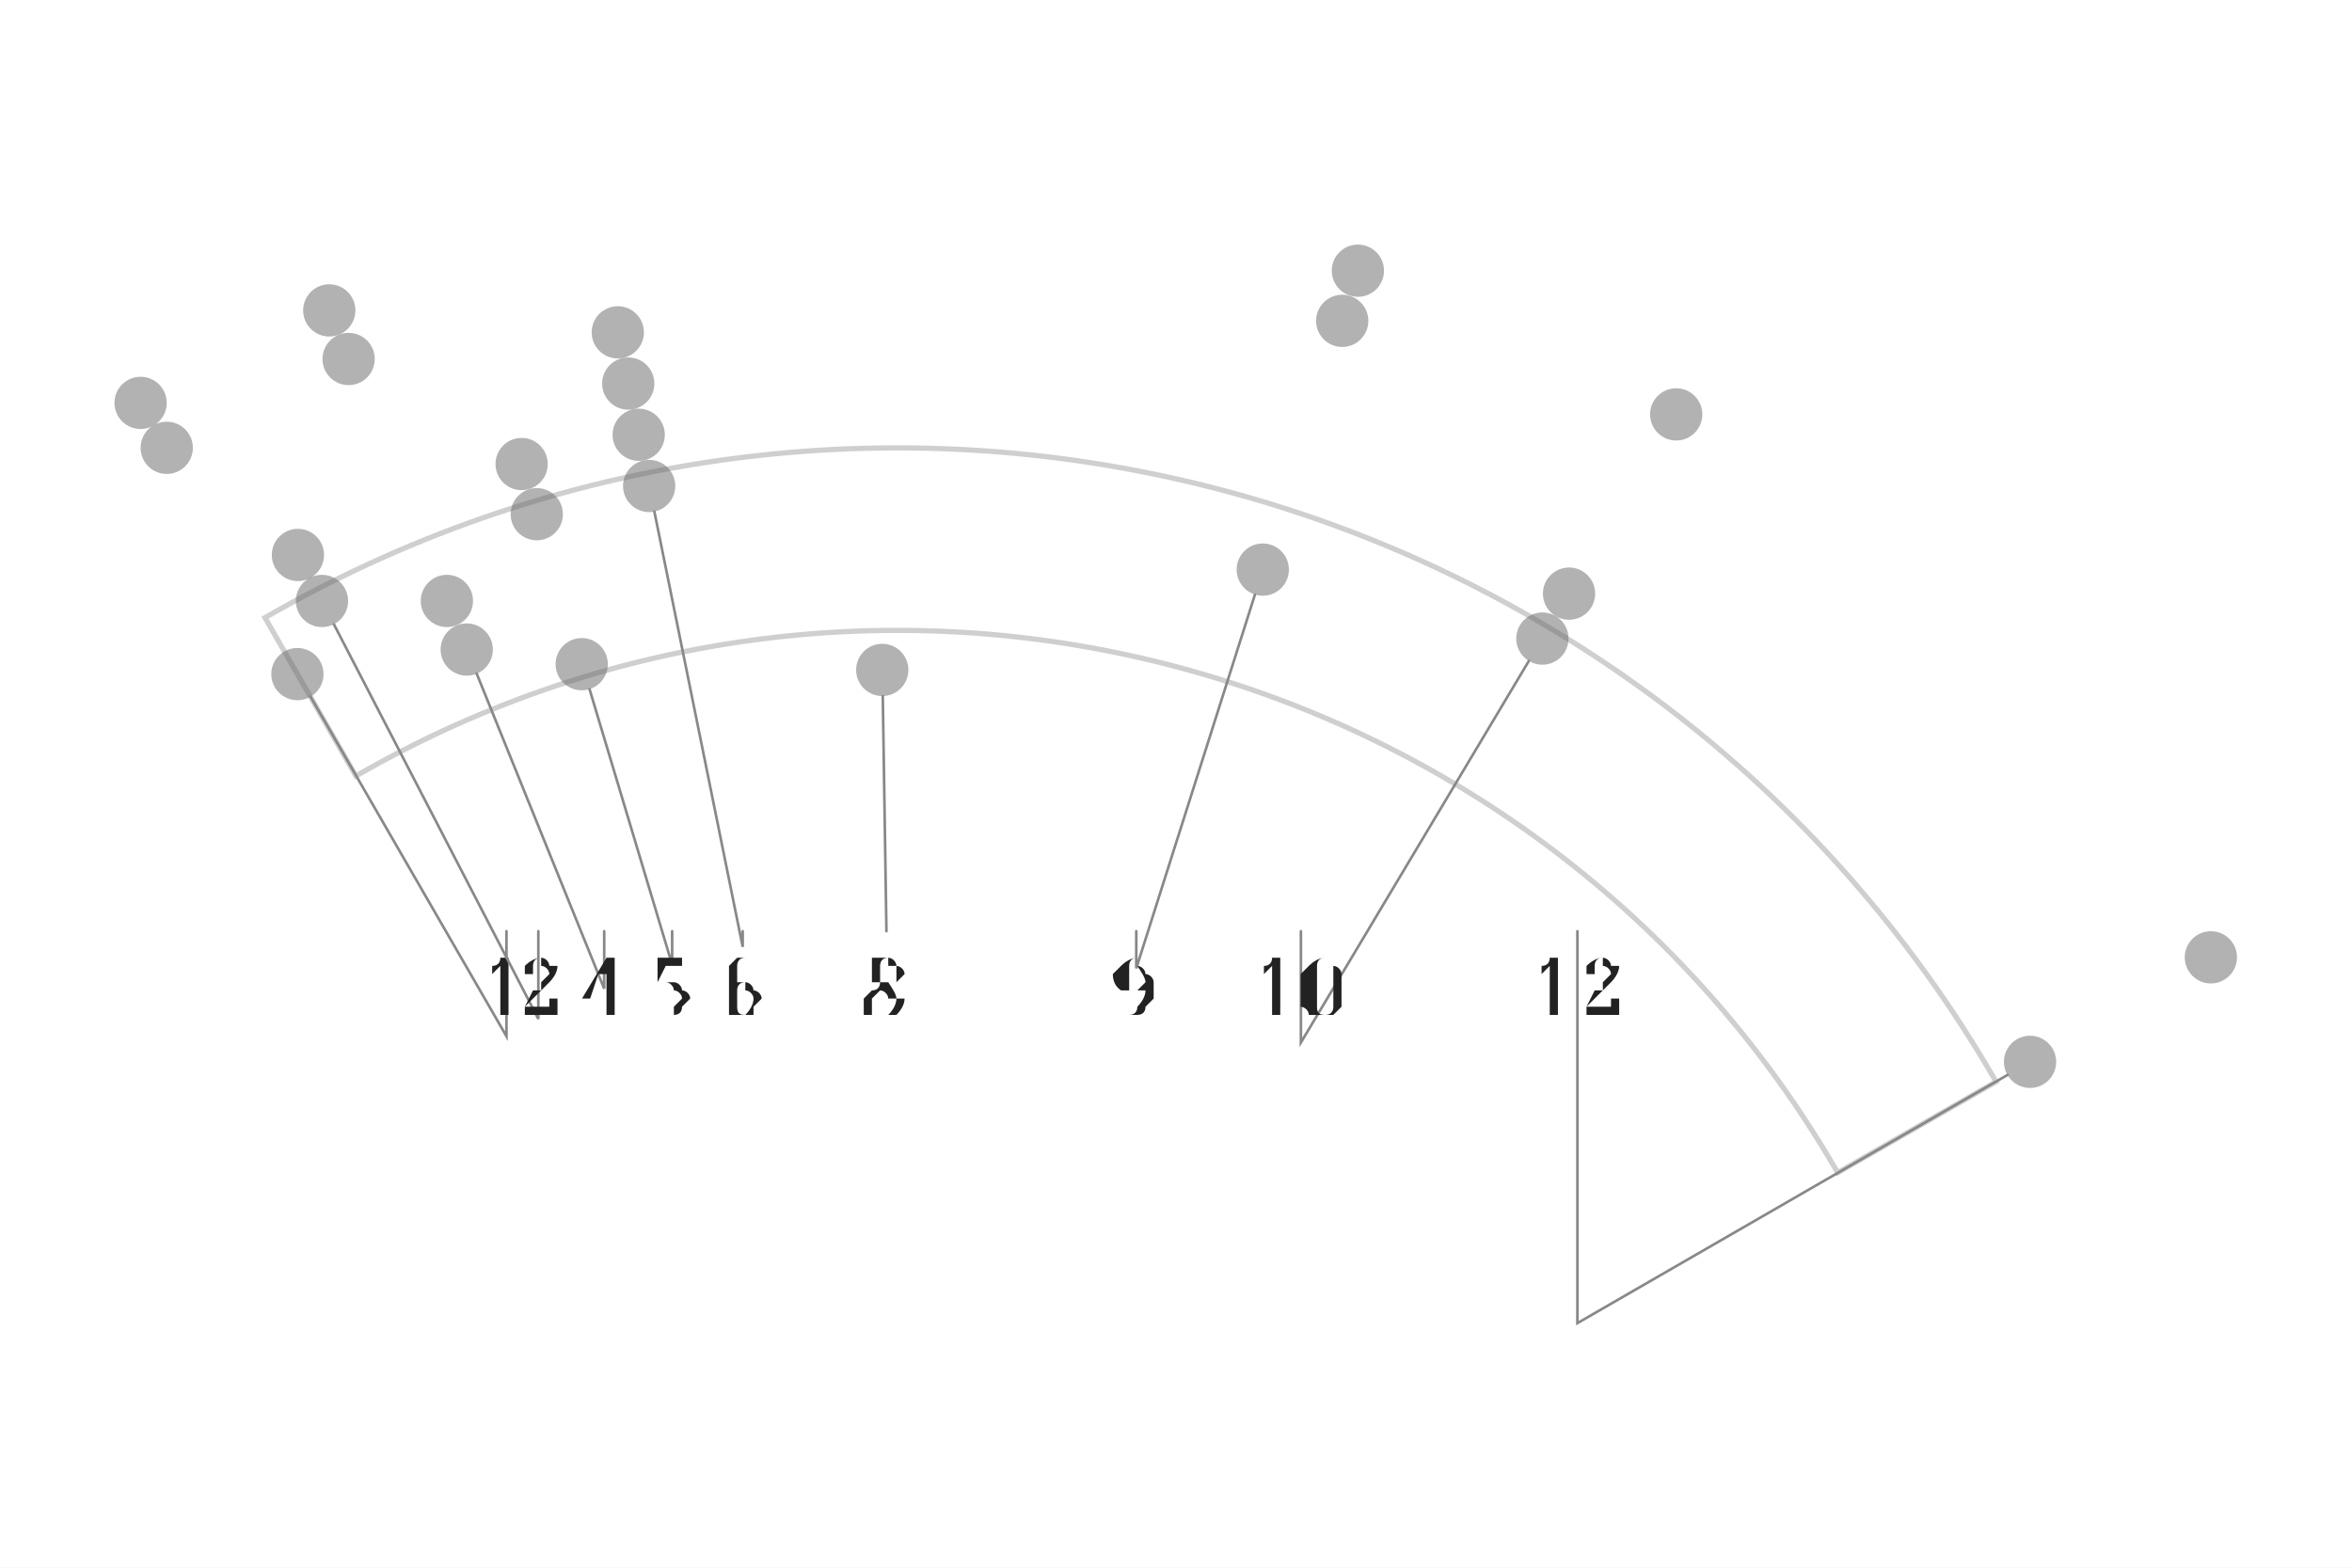
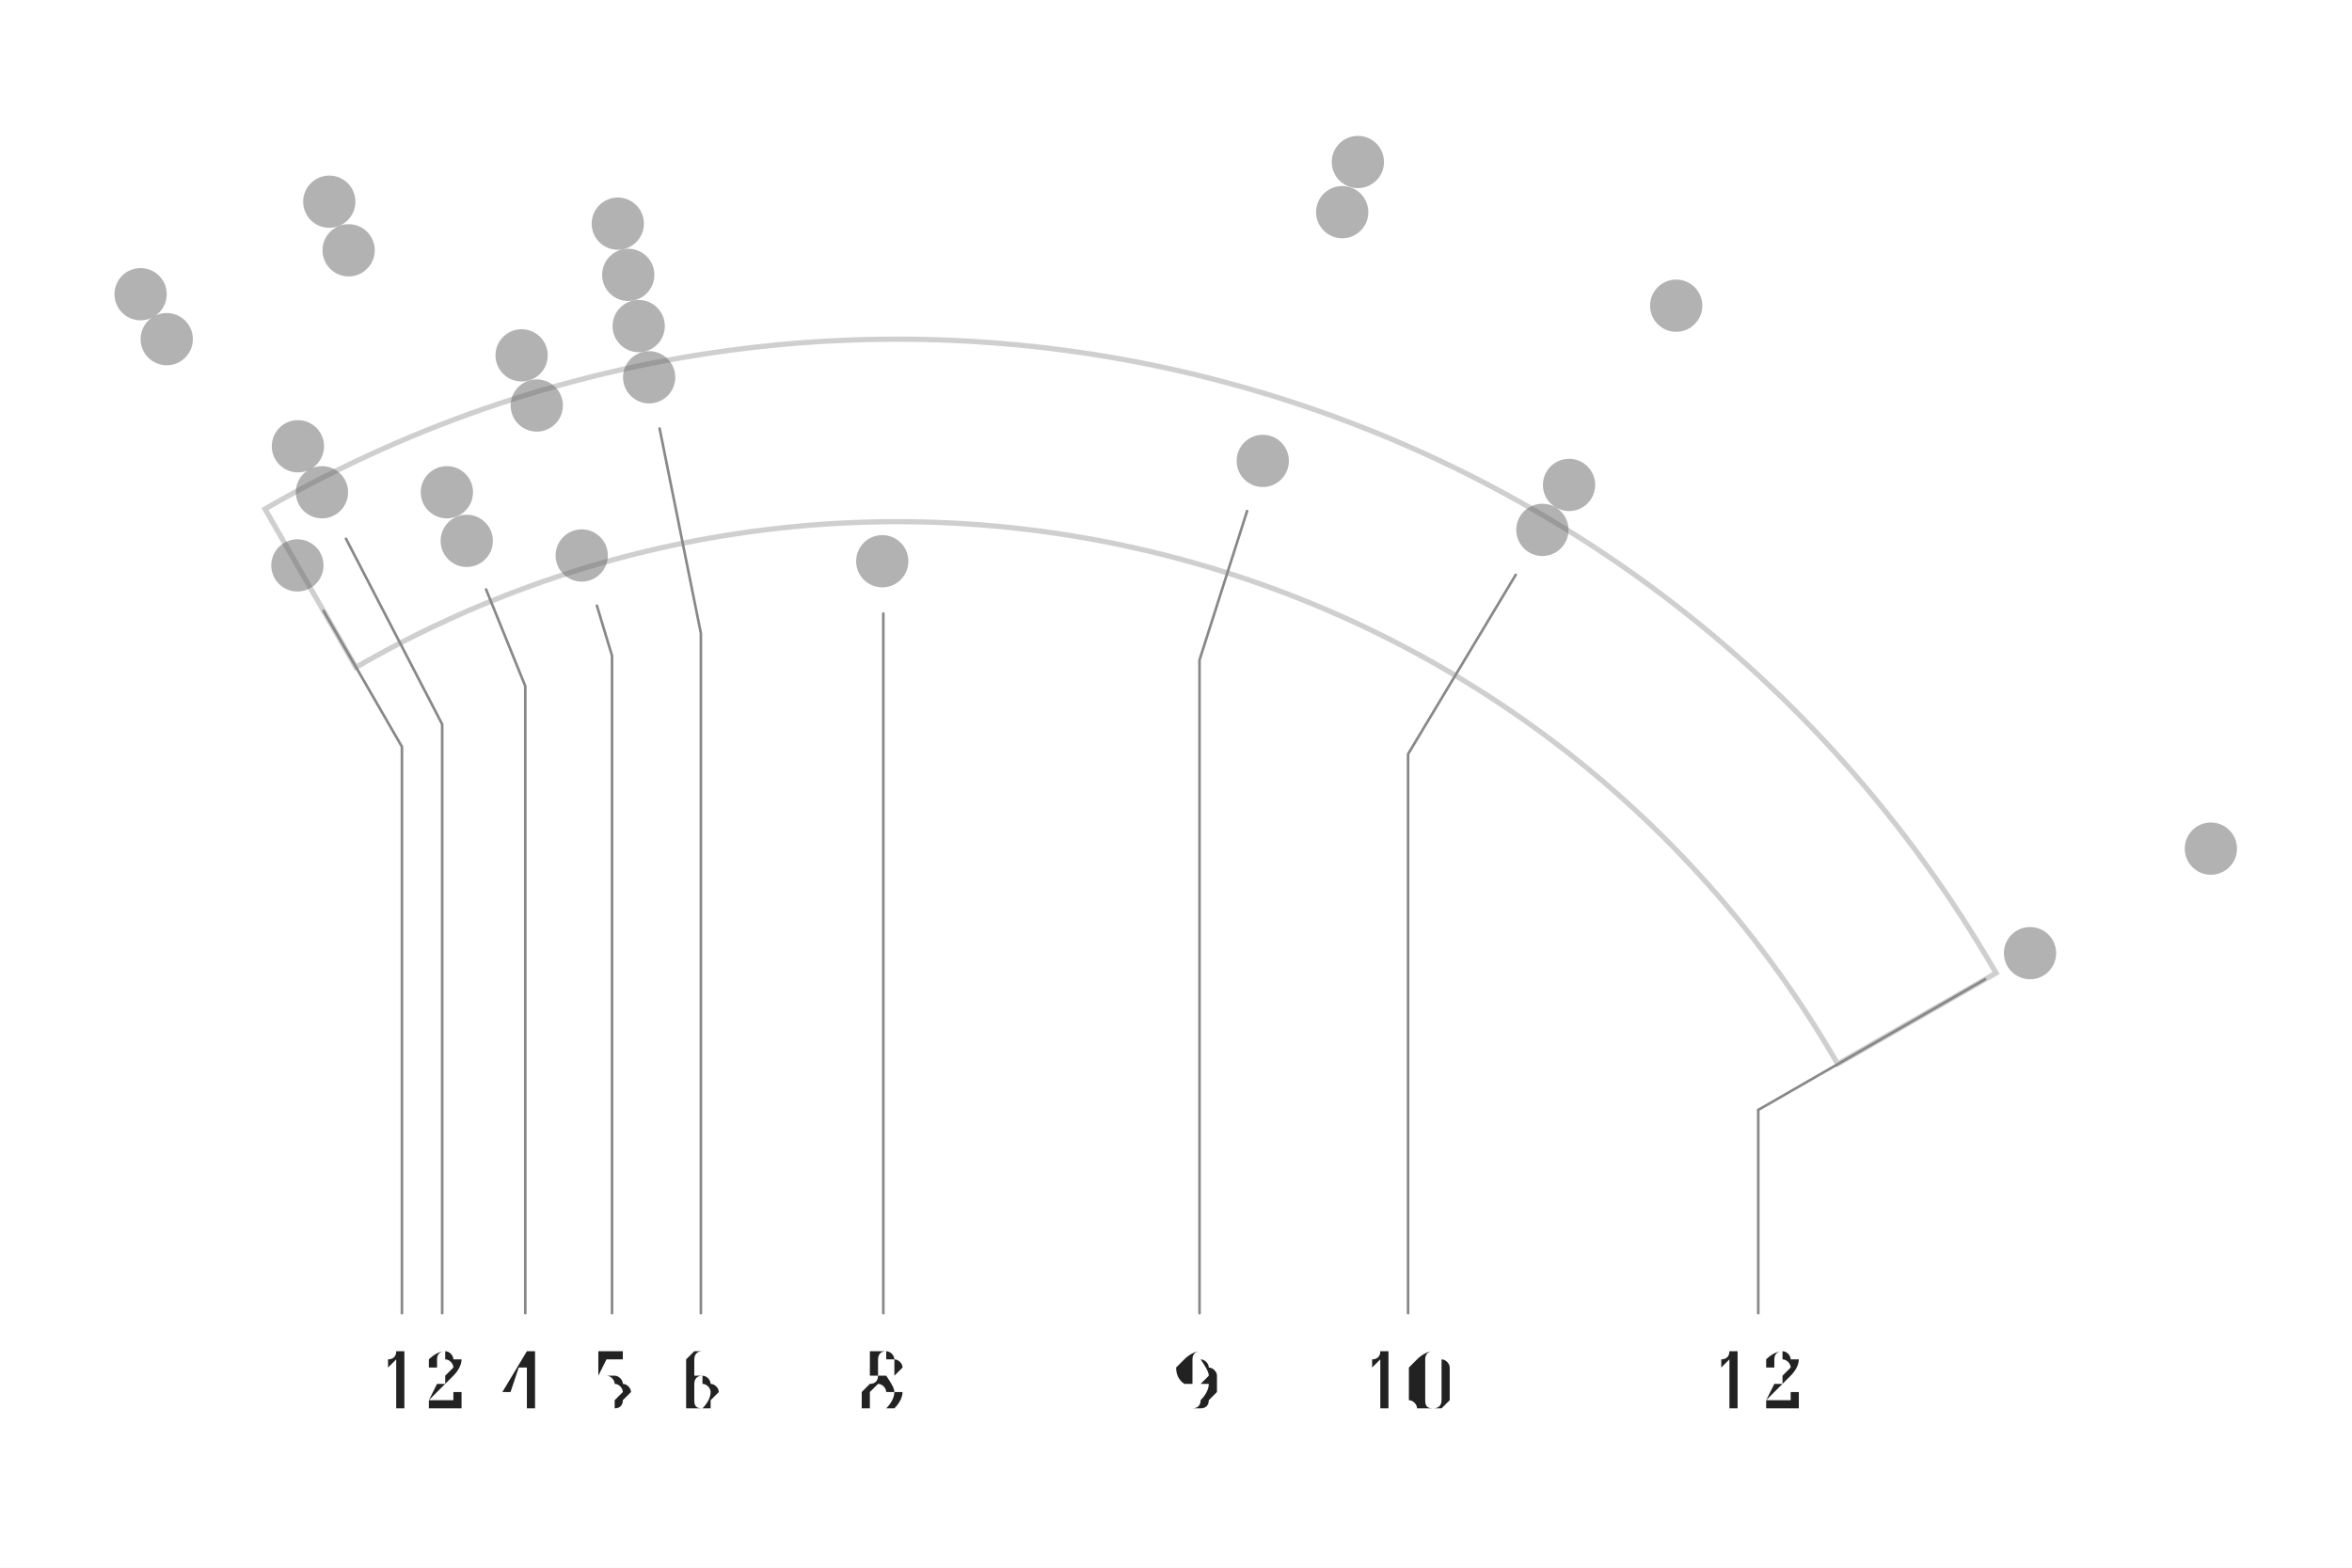
- <svg xmlns="http://www.w3.org/2000/svg" width="4.5in" height="3in" viewBox="-1.719 -3.282 4.5 3">
-   <rect x="-1.719" y="-3.282" width="4.5" height="3" fill="#ffffff" />
+ <svg xmlns="http://www.w3.org/2000/svg" width="4.5in" height="3in" viewBox="-1.719 -3.074 4.5 3">
+   <rect x="-1.719" y="-3.074" width="4.5" height="3" fill="#ffffff" />
  <path d="M -1.038 -1.797 A 2.075 2.075 0 0 1 1.797 -1.038 L 2.1 -1.212 A 2.425 2.425 0 0 0 -1.212 -2.1 Z" fill="none" stroke="#bbbbbb" stroke-width="0.01" stroke-linejoin="miter" stroke-linecap="butt" opacity="0.7" />
  <circle cx="-1.45" cy="-2.511" r="0.05" fill="#666666" stroke="none" opacity="0.5" />
  <circle cx="-1.089" cy="-2.688" r="0.05" fill="#666666" stroke="none" opacity="0.5" />
  <circle cx="0.879" cy="-2.764" r="0.05" fill="#666666" stroke="none" opacity="0.5" />
  <circle cx="1.488" cy="-2.489" r="0.05" fill="#666666" stroke="none" opacity="0.5" />
  <circle cx="2.511" cy="-1.45" r="0.05" fill="#666666" stroke="none" opacity="0.5" />
  <circle cx="-1.4" cy="-2.425" r="0.05" fill="#666666" stroke="none" opacity="0.5" />
  <circle cx="-1.052" cy="-2.595" r="0.05" fill="#666666" stroke="none" opacity="0.5" />
  <circle cx="0.849" cy="-2.668" r="0.05" fill="#666666" stroke="none" opacity="0.5" />
  <circle cx="-0.537" cy="-2.646" r="0.05" fill="#666666" stroke="none" opacity="0.5" />
  <circle cx="-0.517" cy="-2.548" r="0.05" fill="#666666" stroke="none" opacity="0.5" />
  <circle cx="-1.149" cy="-2.22" r="0.05" fill="#666666" stroke="none" opacity="0.5" />
  <circle cx="-0.721" cy="-2.394" r="0.05" fill="#666666" stroke="none" opacity="0.5" />
  <circle cx="-0.497" cy="-2.45" r="0.05" fill="#666666" stroke="none" opacity="0.5" />
  <circle cx="1.283" cy="-2.146" r="0.05" fill="#666666" stroke="none" opacity="0.5" />
  <circle cx="2.165" cy="-1.25" r="0.05" fill="#666666" stroke="none" opacity="0.5" />
  <circle cx="-1.103" cy="-2.132" r="0.05" fill="#666666" stroke="none" opacity="0.5" />
  <circle cx="-0.692" cy="-2.298" r="0.05" fill="#666666" stroke="none" opacity="0.5" />
  <circle cx="-0.477" cy="-2.352" r="0.05" fill="#666666" stroke="none" opacity="0.5" />
  <circle cx="1.232" cy="-2.06" r="0.05" fill="#666666" stroke="none" opacity="0.5" />
  <circle cx="-1.15" cy="-1.992" r="0.05" fill="#666666" stroke="none" opacity="0.5" />
  <circle cx="-0.864" cy="-2.132" r="0.05" fill="#666666" stroke="none" opacity="0.5" />
  <circle cx="0.697" cy="-2.192" r="0.05" fill="#666666" stroke="none" opacity="0.5" />
  <circle cx="-0.826" cy="-2.039" r="0.05" fill="#666666" stroke="none" opacity="0.5" />
  <circle cx="-0.606" cy="-2.011" r="0.05" fill="#666666" stroke="none" opacity="0.5" />
  <circle cx="-0.031" cy="-2" r="0.05" fill="#666666" stroke="none" opacity="0.5" />
-   <path d="M -1.125 -1.949 L -0.75 -1.299 L -0.75 -1.5" fill="none" stroke="#888888" stroke-width="0.005" stroke-linecap="round" />
-   <text x="-0.75" y="-1.393" text-anchor="middle" dominant-baseline="middle" font-size="0.153" fill="#222222" font-family="'Gentium Book Plus', Charter, 'Charis SIL', Georgia, serif">1</text>
-   <path d="M -1.08 -2.087 L -0.689 -1.332 L -0.689 -1.5" fill="none" stroke="#888888" stroke-width="0.005" stroke-linecap="round" />
-   <text x="-0.689" y="-1.393" text-anchor="middle" dominant-baseline="middle" font-size="0.153" fill="#222222" font-family="'Gentium Book Plus', Charter, 'Charis SIL', Georgia, serif">2</text>
-   <path d="M -0.807 -1.993 L -0.563 -1.39 L -0.563 -1.5" fill="none" stroke="#888888" stroke-width="0.005" stroke-linecap="round" />
-   <text x="-0.563" y="-1.393" text-anchor="middle" dominant-baseline="middle" font-size="0.153" fill="#222222" font-family="'Gentium Book Plus', Charter, 'Charis SIL', Georgia, serif">4</text>
-   <path d="M -0.591 -1.963 L -0.433 -1.436 L -0.433 -1.5" fill="none" stroke="#888888" stroke-width="0.005" stroke-linecap="round" />
-   <text x="-0.433" y="-1.393" text-anchor="middle" dominant-baseline="middle" font-size="0.153" fill="#222222" font-family="'Gentium Book Plus', Charter, 'Charis SIL', Georgia, serif">5</text>
-   <path d="M -0.467 -2.303 L -0.298 -1.47 L -0.298 -1.5" fill="none" stroke="#888888" stroke-width="0.005" stroke-linecap="round" />
-   <text x="-0.298" y="-1.393" text-anchor="middle" dominant-baseline="middle" font-size="0.153" fill="#222222" font-family="'Gentium Book Plus', Charter, 'Charis SIL', Georgia, serif">6</text>
-   <path d="M -0.03 -1.95 L -0.023 -1.5 L -0.023 -1.5" fill="none" stroke="#888888" stroke-width="0.005" stroke-linecap="round" />
-   <text x="-0.023" y="-1.393" text-anchor="middle" dominant-baseline="middle" font-size="0.153" fill="#222222" font-family="'Gentium Book Plus', Charter, 'Charis SIL', Georgia, serif">8</text>
-   <path d="M 0.682 -2.144 L 0.455 -1.429 L 0.455 -1.5" fill="none" stroke="#888888" stroke-width="0.005" stroke-linecap="round" />
-   <text x="0.455" y="-1.393" text-anchor="middle" dominant-baseline="middle" font-size="0.153" fill="#222222" font-family="'Gentium Book Plus', Charter, 'Charis SIL', Georgia, serif">9</text>
-   <path d="M 1.206 -2.017 L 0.77 -1.287 L 0.77 -1.5" fill="none" stroke="#888888" stroke-width="0.005" stroke-linecap="round" />
-   <text x="0.77" y="-1.393" text-anchor="middle" dominant-baseline="middle" font-size="0.153" fill="#222222" font-family="'Gentium Book Plus', Charter, 'Charis SIL', Georgia, serif">10</text>
-   <path d="M 2.122 -1.225 L 1.299 -0.75 L 1.299 -1.5" fill="none" stroke="#888888" stroke-width="0.005" stroke-linecap="round" />
-   <text x="1.299" y="-1.393" text-anchor="middle" dominant-baseline="middle" font-size="0.153" fill="#222222" font-family="'Gentium Book Plus', Charter, 'Charis SIL', Georgia, serif">12</text>
+   <path d="M -1.1 -1.905 L -0.95 -1.645 L -0.95 -0.561" fill="none" stroke="#888888" stroke-width="0.005" stroke-linecap="round" />
+   <text x="-0.95" y="-0.434" text-anchor="middle" dominant-baseline="middle" font-size="0.153" fill="#222222" font-family="'Gentium Book Plus', Charter, 'Charis SIL', Georgia, serif">1</text>
+   <path d="M -1.057 -2.043 L -0.873 -1.688 L -0.873 -0.561" fill="none" stroke="#888888" stroke-width="0.005" stroke-linecap="round" />
+   <text x="-0.873" y="-0.434" text-anchor="middle" dominant-baseline="middle" font-size="0.153" fill="#222222" font-family="'Gentium Book Plus', Charter, 'Charis SIL', Georgia, serif">2</text>
+   <path d="M -0.789 -1.946 L -0.714 -1.761 L -0.714 -0.561" fill="none" stroke="#888888" stroke-width="0.005" stroke-linecap="round" />
+   <text x="-0.714" y="-0.434" text-anchor="middle" dominant-baseline="middle" font-size="0.153" fill="#222222" font-family="'Gentium Book Plus', Charter, 'Charis SIL', Georgia, serif">4</text>
+   <path d="M -0.577 -1.915 L -0.548 -1.819 L -0.548 -0.561" fill="none" stroke="#888888" stroke-width="0.005" stroke-linecap="round" />
+   <text x="-0.548" y="-0.434" text-anchor="middle" dominant-baseline="middle" font-size="0.153" fill="#222222" font-family="'Gentium Book Plus', Charter, 'Charis SIL', Georgia, serif">5</text>
+   <path d="M -0.457 -2.254 L -0.378 -1.862 L -0.378 -0.561" fill="none" stroke="#888888" stroke-width="0.005" stroke-linecap="round" />
+   <text x="-0.378" y="-0.434" text-anchor="middle" dominant-baseline="middle" font-size="0.153" fill="#222222" font-family="'Gentium Book Plus', Charter, 'Charis SIL', Georgia, serif">6</text>
+   <path d="M -0.029 -1.9 L -0.029 -1.9 L -0.029 -0.561" fill="none" stroke="#888888" stroke-width="0.005" stroke-linecap="round" />
+   <text x="-0.029" y="-0.434" text-anchor="middle" dominant-baseline="middle" font-size="0.153" fill="#222222" font-family="'Gentium Book Plus', Charter, 'Charis SIL', Georgia, serif">8</text>
+   <path d="M 0.667 -2.096 L 0.576 -1.811 L 0.576 -0.561" fill="none" stroke="#888888" stroke-width="0.005" stroke-linecap="round" />
+   <text x="0.576" y="-0.434" text-anchor="middle" dominant-baseline="middle" font-size="0.153" fill="#222222" font-family="'Gentium Book Plus', Charter, 'Charis SIL', Georgia, serif">9</text>
+   <path d="M 1.181 -1.974 L 0.975 -1.631 L 0.975 -0.561" fill="none" stroke="#888888" stroke-width="0.005" stroke-linecap="round" />
+   <text x="0.975" y="-0.434" text-anchor="middle" dominant-baseline="middle" font-size="0.153" fill="#222222" font-family="'Gentium Book Plus', Charter, 'Charis SIL', Georgia, serif">10</text>
+   <path d="M 2.079 -1.2 L 1.645 -0.95 L 1.645 -0.561" fill="none" stroke="#888888" stroke-width="0.005" stroke-linecap="round" />
+   <text x="1.645" y="-0.434" text-anchor="middle" dominant-baseline="middle" font-size="0.153" fill="#222222" font-family="'Gentium Book Plus', Charter, 'Charis SIL', Georgia, serif">12</text>
</svg>
